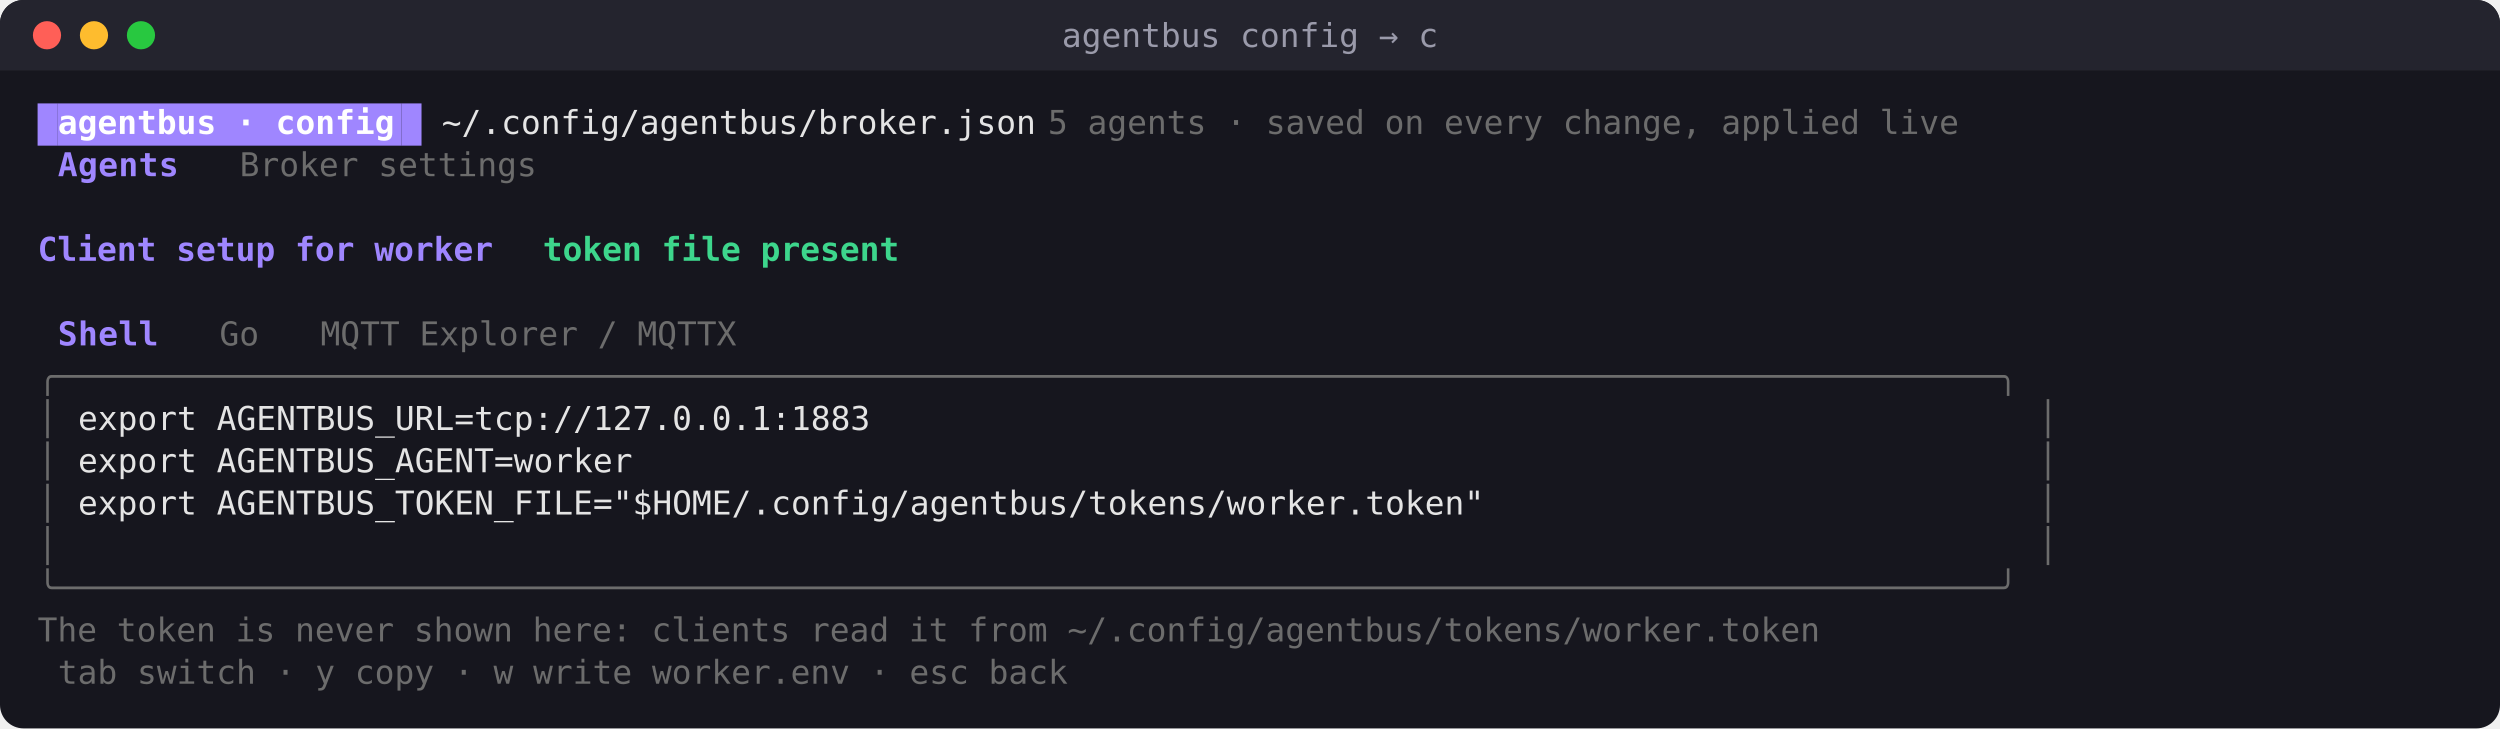
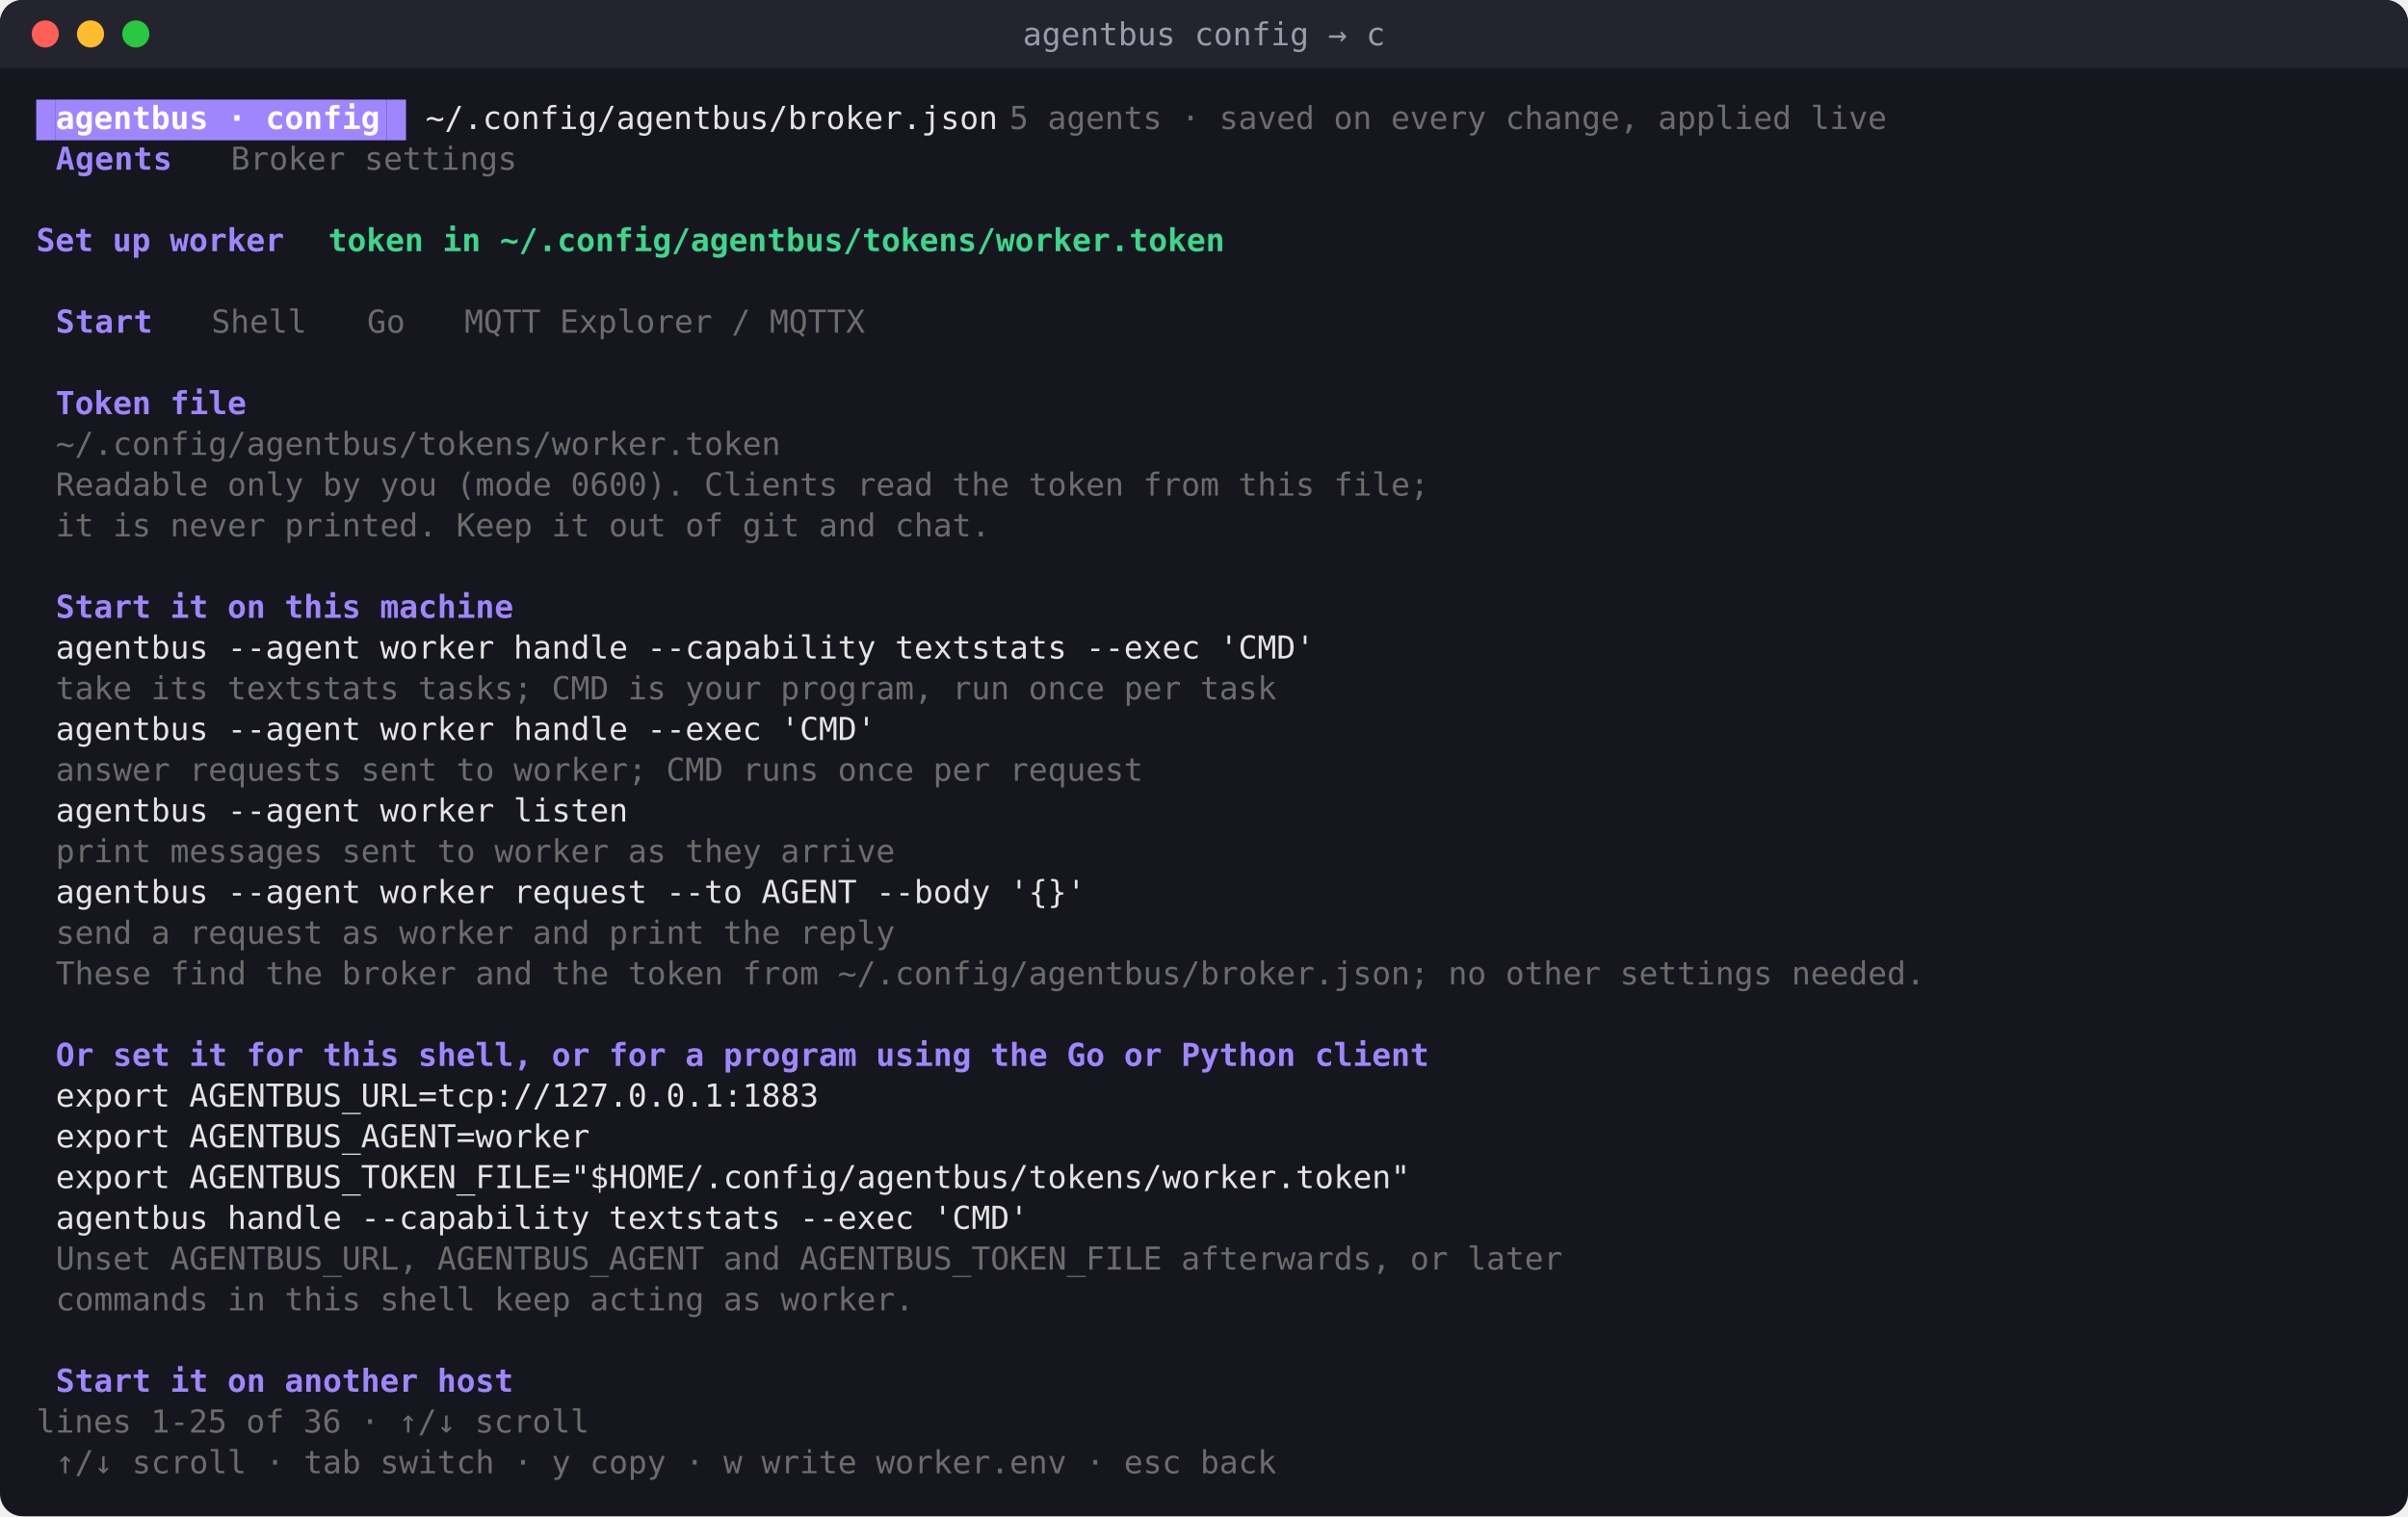
- <svg xmlns="http://www.w3.org/2000/svg" width="1064" height="310" viewBox="0 0 1064 310">
+ <svg xmlns="http://www.w3.org/2000/svg" width="1064" height="670" viewBox="0 0 1064 670">
  <style>text{font-family:"SF Mono",Menlo,Monaco,Consolas,"DejaVu Sans Mono",monospace;font-size:14px;white-space:pre}</style>
-   <rect width="1064" height="310" rx="10" fill="#16161E" />
+   <rect width="1064" height="670" rx="10" fill="#16161E" />
  <path d="M0 10a10 10 0 0 1 10-10h1044a10 10 0 0 1 10 10v20H0z" fill="#24242E" />
  <circle cx="20" cy="15" r="6" fill="#FF5F57" />
  <circle cx="40" cy="15" r="6" fill="#FEBC2E" />
  <circle cx="60" cy="15" r="6" fill="#28C840" />
  <text x="532" y="20" fill="#9A9AAA" text-anchor="middle">agentbus config  →  c</text>
-   <clipPath id="term-1e6adac2">
-     <rect x="16.0" y="44" width="1032.0" height="266" />
+   <clipPath id="term-ca6bb4df">
+     <rect x="16.0" y="44" width="1032.0" height="626" />
  </clipPath>
-   <g clip-path="url(#term-1e6adac2)">
+   <g clip-path="url(#term-ca6bb4df)">
    <rect x="16.0" y="44.0" width="8.6" height="18" fill="#9F86FF" />
    <rect x="24.6" y="44.0" width="146.2" height="18" fill="#9F86FF" />
    <text x="24.6" y="57.0" fill="#FFFFFF" font-weight="bold" textLength="146.2" lengthAdjust="spacingAndGlyphs">agentbus · config</text>
    <rect x="170.8" y="44.0" width="8.6" height="18" fill="#9F86FF" />
    <text x="188.0" y="57.0" fill="#E4E4E4" textLength="258.0" lengthAdjust="spacingAndGlyphs">~/.config/agentbus/broker.json</text>
    <text x="446.0" y="57.0" fill="#6C6C6C" textLength="412.8" lengthAdjust="spacingAndGlyphs">  5 agents · saved on every change, applied live</text>
    <text x="24.6" y="75.0" fill="#9F86FF" font-weight="bold" textLength="8.6" lengthAdjust="spacingAndGlyphs">A</text>
    <text x="33.2" y="75.0" fill="#9F86FF" font-weight="bold" textLength="8.6" lengthAdjust="spacingAndGlyphs">g</text>
    <text x="41.8" y="75.0" fill="#9F86FF" font-weight="bold" textLength="8.6" lengthAdjust="spacingAndGlyphs">e</text>
    <text x="50.4" y="75.0" fill="#9F86FF" font-weight="bold" textLength="8.6" lengthAdjust="spacingAndGlyphs">n</text>
    <text x="59.0" y="75.0" fill="#9F86FF" font-weight="bold" textLength="8.6" lengthAdjust="spacingAndGlyphs">t</text>
    <text x="67.6" y="75.0" fill="#9F86FF" font-weight="bold" textLength="8.6" lengthAdjust="spacingAndGlyphs">s</text>
    <text x="102.0" y="75.0" fill="#6C6C6C" textLength="129.0" lengthAdjust="spacingAndGlyphs">Broker settings</text>
-     <text x="16.0" y="111.0" fill="#9F86FF" font-weight="bold" textLength="197.8" lengthAdjust="spacingAndGlyphs">Client setup for worker</text>
-     <text x="231.0" y="111.0" fill="#3DD68C" font-weight="bold" textLength="154.8" lengthAdjust="spacingAndGlyphs">token file present</text>
+     <text x="16.0" y="111.0" fill="#9F86FF" font-weight="bold" textLength="111.8" lengthAdjust="spacingAndGlyphs">Set up worker</text>
+     <text x="145.0" y="111.0" fill="#3DD68C" font-weight="bold" textLength="404.2" lengthAdjust="spacingAndGlyphs">token in ~/.config/agentbus/tokens/worker.token</text>
    <text x="24.6" y="147.0" fill="#9F86FF" font-weight="bold" textLength="8.6" lengthAdjust="spacingAndGlyphs">S</text>
-     <text x="33.2" y="147.0" fill="#9F86FF" font-weight="bold" textLength="8.6" lengthAdjust="spacingAndGlyphs">h</text>
-     <text x="41.8" y="147.0" fill="#9F86FF" font-weight="bold" textLength="8.6" lengthAdjust="spacingAndGlyphs">e</text>
-     <text x="50.4" y="147.0" fill="#9F86FF" font-weight="bold" textLength="8.6" lengthAdjust="spacingAndGlyphs">l</text>
-     <text x="59.0" y="147.0" fill="#9F86FF" font-weight="bold" textLength="8.6" lengthAdjust="spacingAndGlyphs">l</text>
-     <text x="93.4" y="147.0" fill="#6C6C6C" textLength="17.2" lengthAdjust="spacingAndGlyphs">Go</text>
-     <text x="136.4" y="147.0" fill="#6C6C6C" textLength="180.6" lengthAdjust="spacingAndGlyphs">MQTT Explorer / MQTTX</text>
-     <text x="16.0" y="165.0" fill="#6C6C6C" textLength="860.0" lengthAdjust="spacingAndGlyphs">╭──────────────────────────────────────────────────────────────────────────────────────────────────╮</text>
-     <text x="16.0" y="183.0" fill="#6C6C6C" textLength="8.6" lengthAdjust="spacingAndGlyphs">│</text>
-     <text x="33.2" y="183.0" fill="#E4E4E4" textLength="344.0" lengthAdjust="spacingAndGlyphs">export AGENTBUS_URL=tcp://127.0.0.1:1883</text>
-     <text x="867.4" y="183.0" fill="#6C6C6C" textLength="8.6" lengthAdjust="spacingAndGlyphs">│</text>
-     <text x="16.0" y="201.0" fill="#6C6C6C" textLength="8.6" lengthAdjust="spacingAndGlyphs">│</text>
-     <text x="33.2" y="201.0" fill="#E4E4E4" textLength="240.8" lengthAdjust="spacingAndGlyphs">export AGENTBUS_AGENT=worker</text>
-     <text x="867.4" y="201.0" fill="#6C6C6C" textLength="8.6" lengthAdjust="spacingAndGlyphs">│</text>
-     <text x="16.0" y="219.0" fill="#6C6C6C" textLength="8.6" lengthAdjust="spacingAndGlyphs">│</text>
-     <text x="33.2" y="219.0" fill="#E4E4E4" textLength="610.6" lengthAdjust="spacingAndGlyphs">export AGENTBUS_TOKEN_FILE="$HOME/.config/agentbus/tokens/worker.token"</text>
-     <text x="867.4" y="219.0" fill="#6C6C6C" textLength="8.6" lengthAdjust="spacingAndGlyphs">│</text>
-     <text x="16.0" y="237.0" fill="#6C6C6C" textLength="8.6" lengthAdjust="spacingAndGlyphs">│</text>
-     <text x="867.4" y="237.0" fill="#6C6C6C" textLength="8.6" lengthAdjust="spacingAndGlyphs">│</text>
-     <text x="16.0" y="255.0" fill="#6C6C6C" textLength="860.0" lengthAdjust="spacingAndGlyphs">╰──────────────────────────────────────────────────────────────────────────────────────────────────╯</text>
-     <text x="16.0" y="273.0" fill="#6C6C6C" textLength="782.6" lengthAdjust="spacingAndGlyphs"> The token is never shown here: clients read it from ~/.config/agentbus/tokens/worker.token</text>
-     <text x="24.6" y="291.0" fill="#6C6C6C" textLength="438.6" lengthAdjust="spacingAndGlyphs">tab switch · y copy · w write worker.env · esc back</text>
+     <text x="33.2" y="147.0" fill="#9F86FF" font-weight="bold" textLength="8.6" lengthAdjust="spacingAndGlyphs">t</text>
+     <text x="41.8" y="147.0" fill="#9F86FF" font-weight="bold" textLength="8.6" lengthAdjust="spacingAndGlyphs">a</text>
+     <text x="50.4" y="147.0" fill="#9F86FF" font-weight="bold" textLength="8.6" lengthAdjust="spacingAndGlyphs">r</text>
+     <text x="59.0" y="147.0" fill="#9F86FF" font-weight="bold" textLength="8.6" lengthAdjust="spacingAndGlyphs">t</text>
+     <text x="93.4" y="147.0" fill="#6C6C6C" textLength="43.0" lengthAdjust="spacingAndGlyphs">Shell</text>
+     <text x="162.2" y="147.0" fill="#6C6C6C" textLength="17.2" lengthAdjust="spacingAndGlyphs">Go</text>
+     <text x="205.2" y="147.0" fill="#6C6C6C" textLength="180.6" lengthAdjust="spacingAndGlyphs">MQTT Explorer / MQTTX</text>
+     <text x="24.6" y="183.0" fill="#9F86FF" font-weight="bold" textLength="86.0" lengthAdjust="spacingAndGlyphs">Token file</text>
+     <text x="24.6" y="201.0" fill="#6C6C6C" textLength="344.0" lengthAdjust="spacingAndGlyphs">  ~/.config/agentbus/tokens/worker.token</text>
+     <text x="24.6" y="219.0" fill="#6C6C6C" textLength="636.4" lengthAdjust="spacingAndGlyphs">  Readable only by you (mode 0600). Clients read the token from this file;</text>
+     <text x="24.6" y="237.0" fill="#6C6C6C" textLength="438.6" lengthAdjust="spacingAndGlyphs">  it is never printed. Keep it out of git and chat.</text>
+     <text x="24.6" y="273.0" fill="#9F86FF" font-weight="bold" textLength="206.4" lengthAdjust="spacingAndGlyphs">Start it on this machine</text>
+     <text x="24.6" y="291.0" fill="#E4E4E4" textLength="584.8" lengthAdjust="spacingAndGlyphs">  agentbus --agent worker handle --capability textstats --exec 'CMD'</text>
+     <text x="24.6" y="309.0" fill="#6C6C6C" textLength="602.0" lengthAdjust="spacingAndGlyphs">      take its textstats tasks; CMD is your program, run once per task</text>
+     <text x="24.6" y="327.0" fill="#E4E4E4" textLength="387.0" lengthAdjust="spacingAndGlyphs">  agentbus --agent worker handle --exec 'CMD'</text>
+     <text x="24.6" y="345.0" fill="#6C6C6C" textLength="541.8" lengthAdjust="spacingAndGlyphs">      answer requests sent to worker; CMD runs once per request</text>
+     <text x="24.6" y="363.0" fill="#E4E4E4" textLength="275.2" lengthAdjust="spacingAndGlyphs">  agentbus --agent worker listen</text>
+     <text x="24.6" y="381.0" fill="#6C6C6C" textLength="430.0" lengthAdjust="spacingAndGlyphs">      print messages sent to worker as they arrive</text>
+     <text x="24.6" y="399.0" fill="#E4E4E4" textLength="481.6" lengthAdjust="spacingAndGlyphs">  agentbus --agent worker request --to AGENT --body '{}'</text>
+     <text x="24.6" y="417.0" fill="#6C6C6C" textLength="430.0" lengthAdjust="spacingAndGlyphs">      send a request as worker and print the reply</text>
+     <text x="24.6" y="435.0" fill="#6C6C6C" textLength="860.0" lengthAdjust="spacingAndGlyphs">  These find the broker and the token from ~/.config/agentbus/broker.json; no other settings needed.</text>
+     <text x="24.6" y="471.0" fill="#9F86FF" font-weight="bold" textLength="619.2" lengthAdjust="spacingAndGlyphs">Or set it for this shell, or for a program using the Go or Python client</text>
+     <text x="24.6" y="489.0" fill="#E4E4E4" textLength="361.2" lengthAdjust="spacingAndGlyphs">  export AGENTBUS_URL=tcp://127.0.0.1:1883</text>
+     <text x="24.6" y="507.0" fill="#E4E4E4" textLength="258.0" lengthAdjust="spacingAndGlyphs">  export AGENTBUS_AGENT=worker</text>
+     <text x="24.6" y="525.0" fill="#E4E4E4" textLength="627.8" lengthAdjust="spacingAndGlyphs">  export AGENTBUS_TOKEN_FILE="$HOME/.config/agentbus/tokens/worker.token"</text>
+     <text x="24.6" y="543.0" fill="#E4E4E4" textLength="455.8" lengthAdjust="spacingAndGlyphs">  agentbus handle --capability textstats --exec 'CMD'</text>
+     <text x="24.6" y="561.0" fill="#6C6C6C" textLength="696.6" lengthAdjust="spacingAndGlyphs">  Unset AGENTBUS_URL, AGENTBUS_AGENT and AGENTBUS_TOKEN_FILE afterwards, or later</text>
+     <text x="24.6" y="579.0" fill="#6C6C6C" textLength="404.2" lengthAdjust="spacingAndGlyphs">  commands in this shell keep acting as worker.</text>
+     <text x="24.6" y="615.0" fill="#9F86FF" font-weight="bold" textLength="206.4" lengthAdjust="spacingAndGlyphs">Start it on another host</text>
+     <text x="16.0" y="633.0" fill="#6C6C6C" textLength="258.0" lengthAdjust="spacingAndGlyphs"> lines 1-25 of 36 · ↑/↓ scroll</text>
+     <text x="24.6" y="651.0" fill="#6C6C6C" textLength="550.4" lengthAdjust="spacingAndGlyphs">↑/↓ scroll · tab switch · y copy · w write worker.env · esc back</text>
  </g>
</svg>
